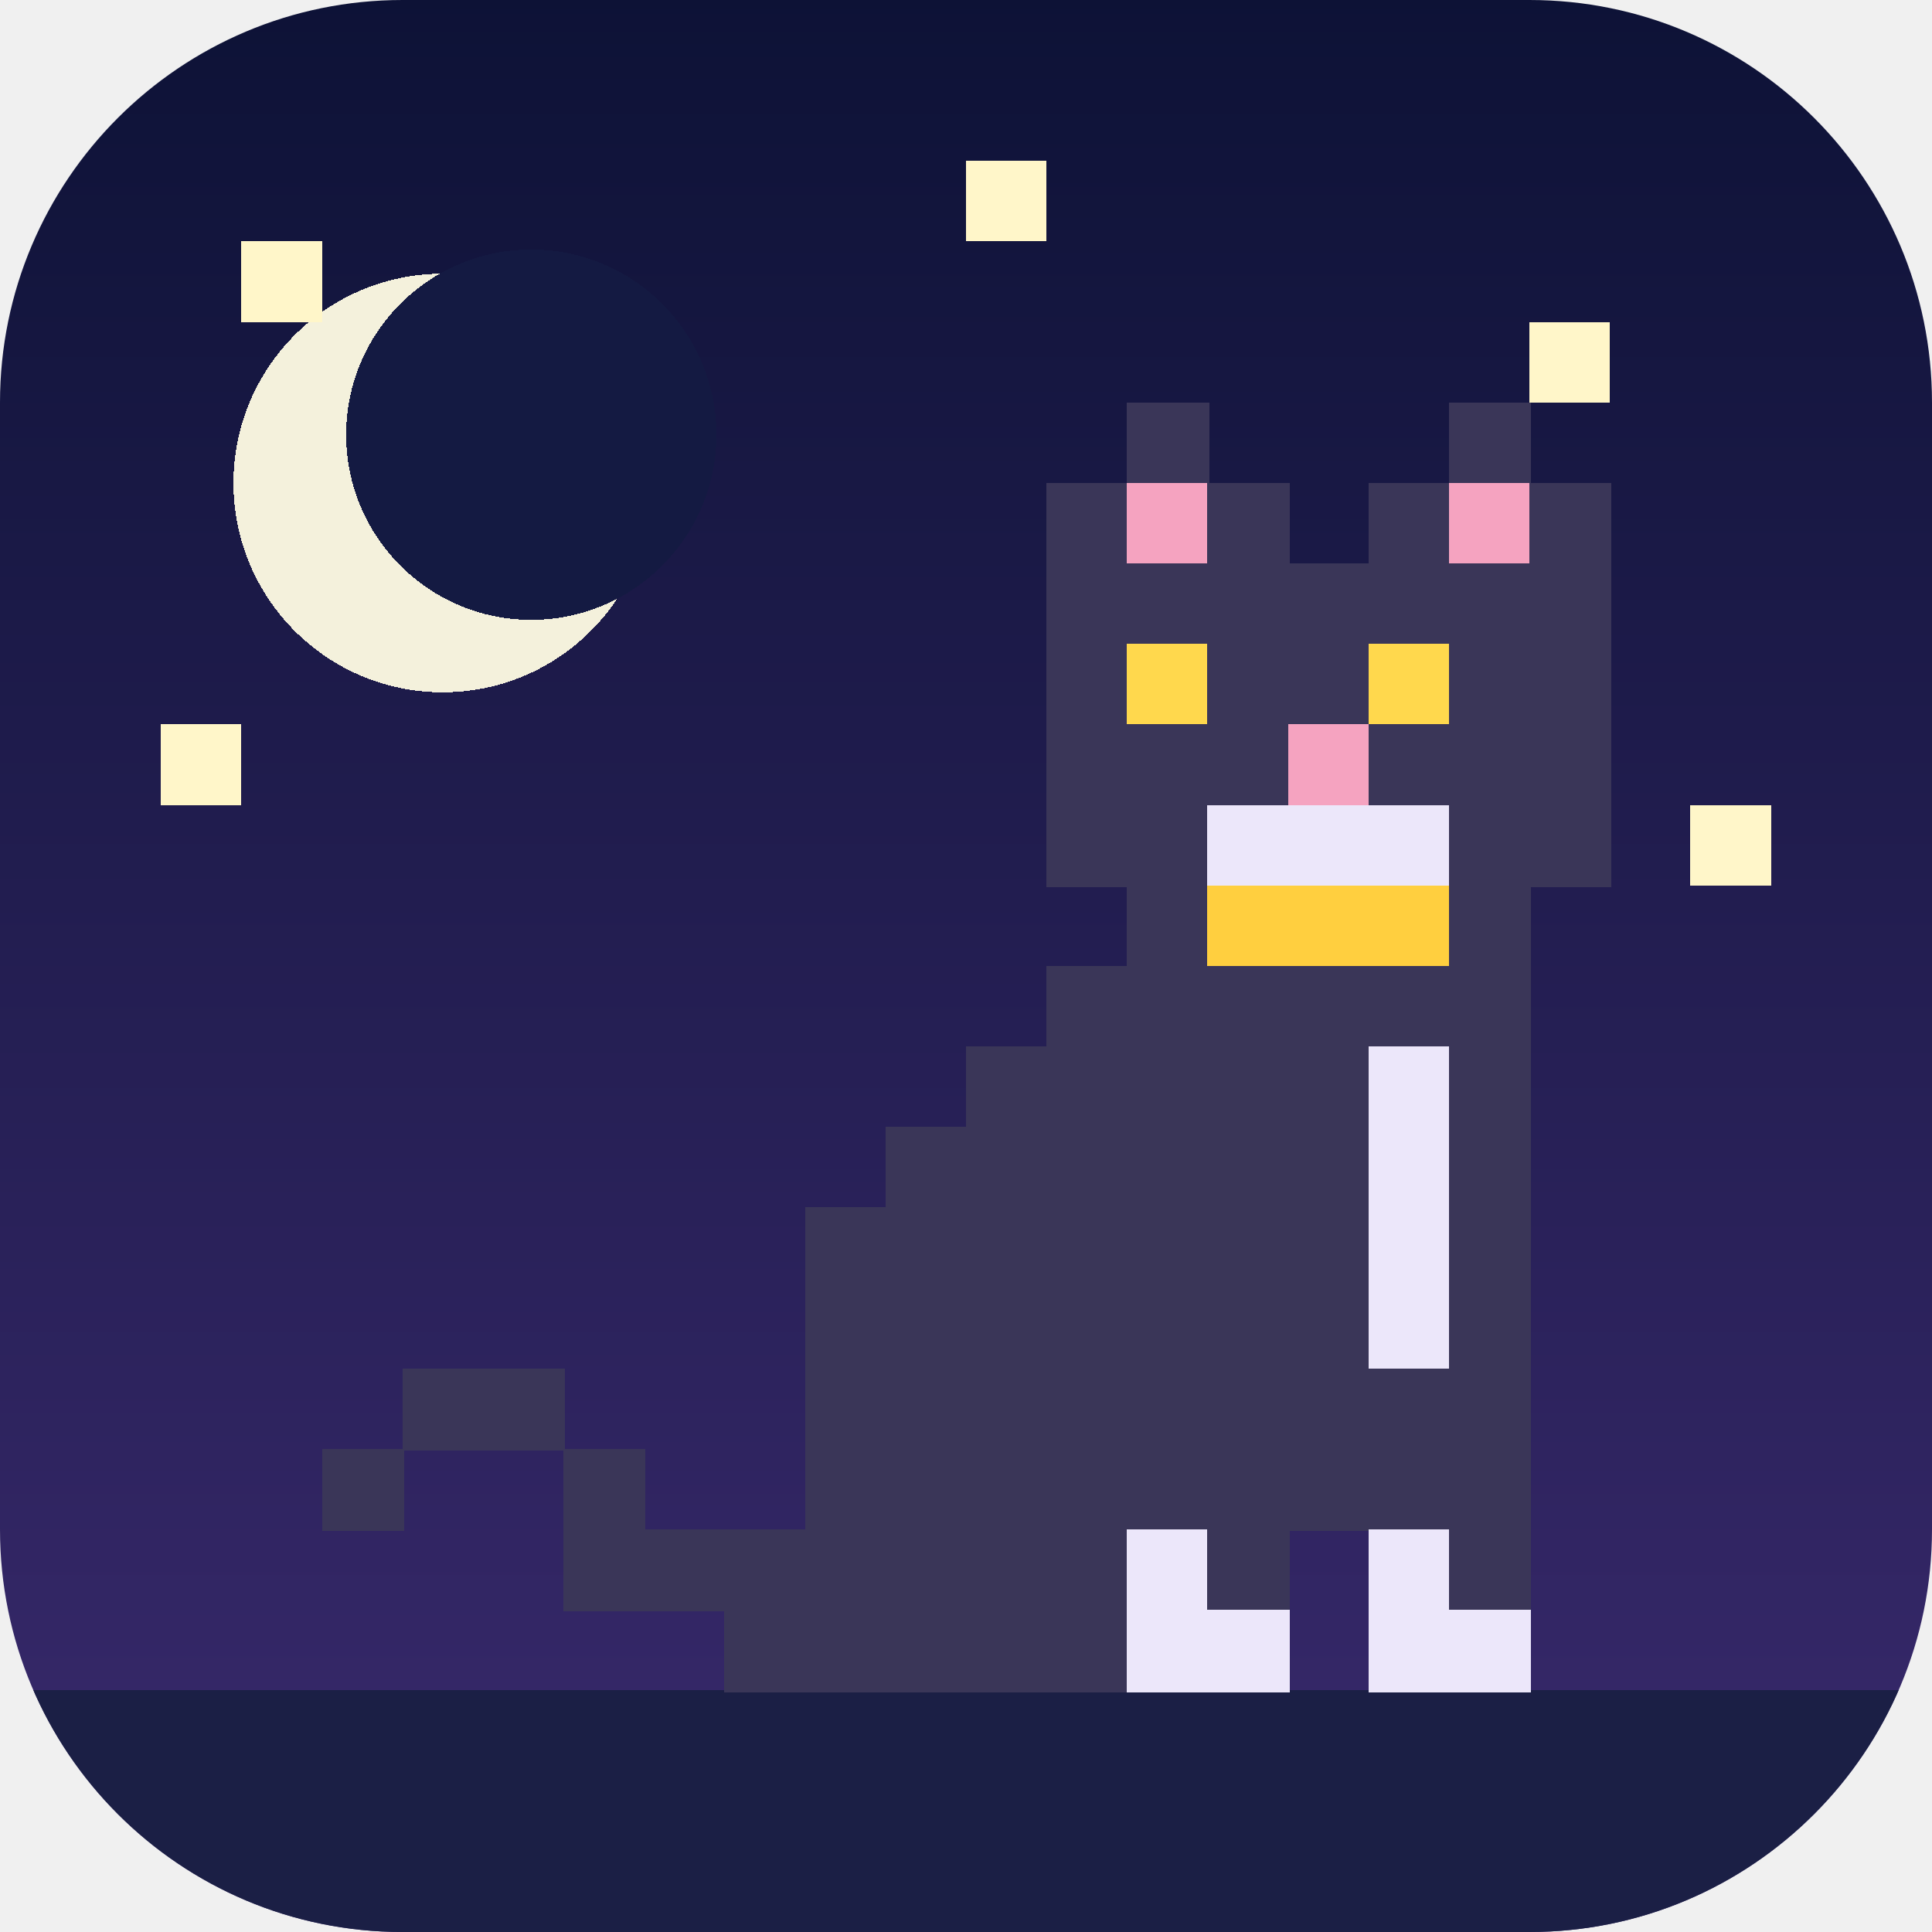
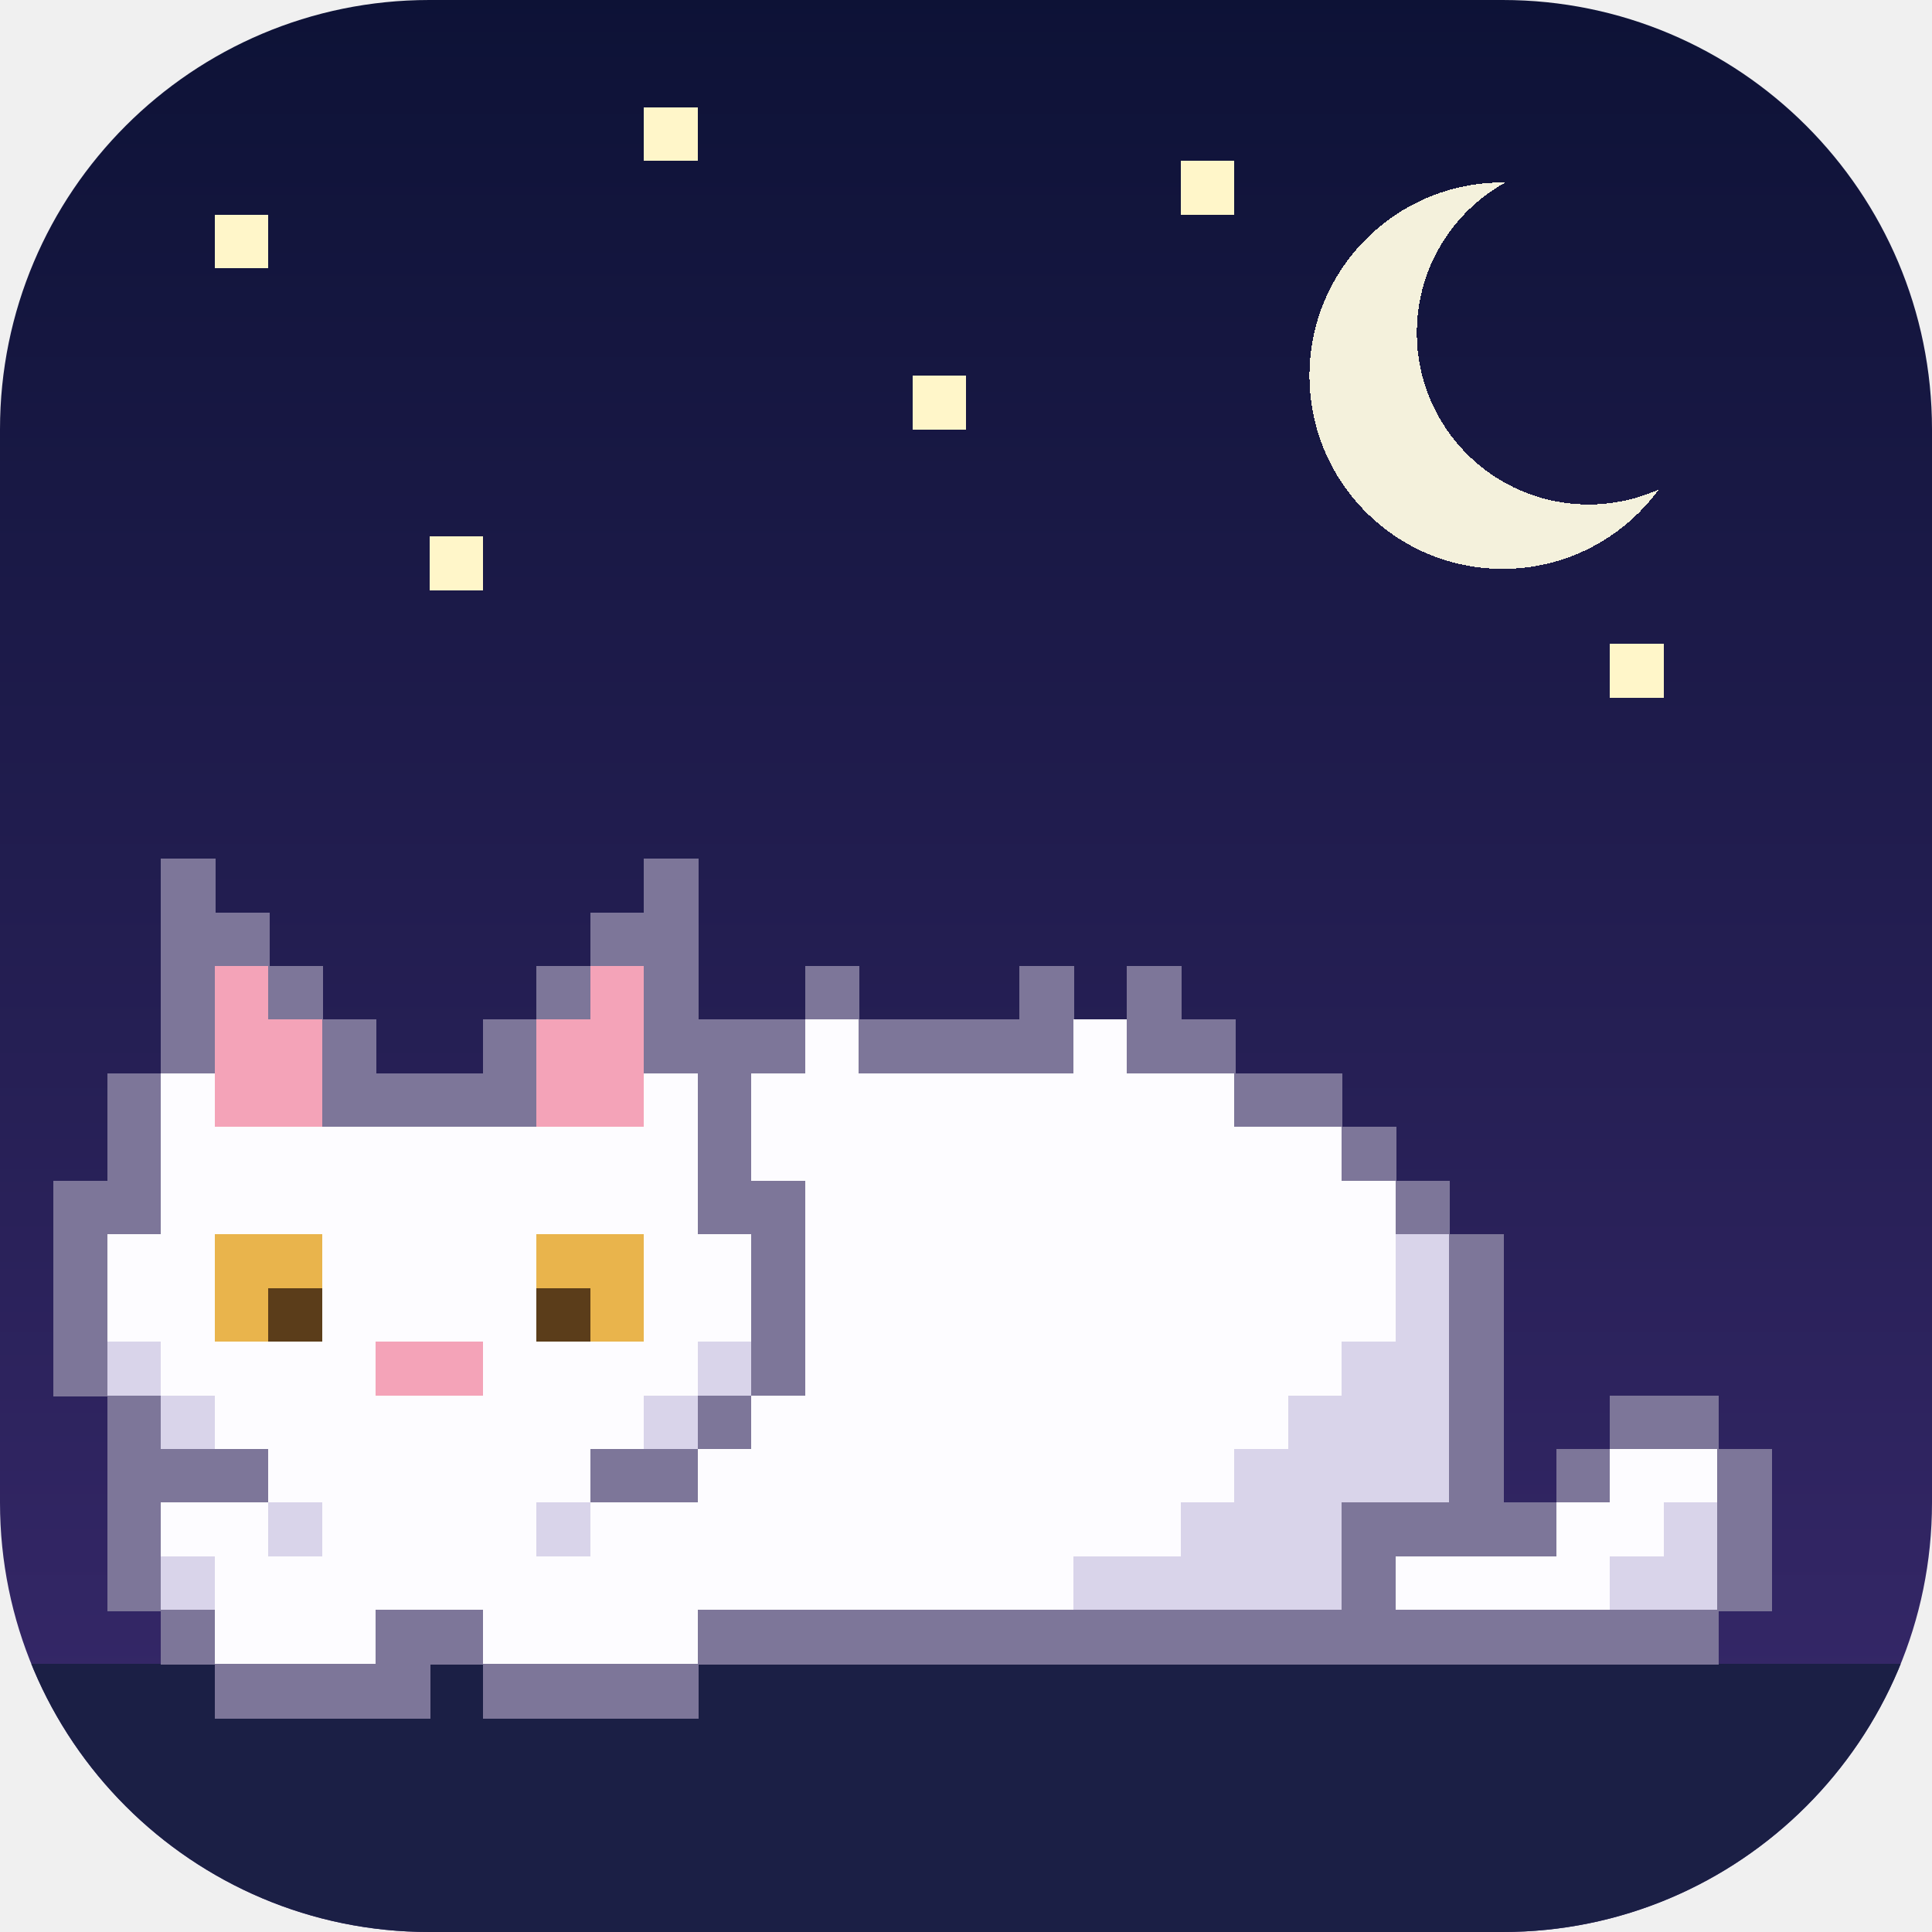
- <svg xmlns="http://www.w3.org/2000/svg" viewBox="0 0 24 24" shape-rendering="crispEdges">
+ <svg xmlns="http://www.w3.org/2000/svg" viewBox="0 0 36 36" shape-rendering="crispEdges">
  <defs>
    <clipPath id="r">
-       <rect width="24" height="24" rx="5" />
+       <rect width="36" height="36" rx="8" />
    </clipPath>
    <linearGradient id="bg" x1="0" y1="0" x2="0" y2="1">
      <stop offset="0" stop-color="#0d1236" />
      <stop offset="1" stop-color="#3a2a6e" />
    </linearGradient>
  </defs>
  <g clip-path="url(#r)">
-     <rect width="24" height="24" fill="url(#bg)" />
-     <circle cx="5.5" cy="6" r="2.6" fill="#f4f1dc" />
-     <circle cx="6.6" cy="5.4" r="2.3" fill="#141a42" />
-     <rect x="3" y="3" width="1" height="1" fill="#fff6c9" />
-     <rect x="19" y="4" width="1" height="1" fill="#fff6c9" />
-     <rect x="21" y="10" width="1" height="1" fill="#fff6c9" />
-     <rect x="2" y="9" width="1" height="1" fill="#fff6c9" />
+     <rect width="36" height="36" fill="url(#bg)" />
+     <mask id="m">
+       <rect width="36" height="36" fill="#fff" />
+       <circle cx="29.6" cy="6.2" r="3.2" fill="#000" />
+     </mask>
+     <circle cx="28" cy="7" r="3.6" fill="#f4f1dc" mask="url(#m)" />
+     <rect x="4" y="4" width="1" height="1" fill="#fff6c9" />
    <rect x="12" y="2" width="1" height="1" fill="#fff6c9" />
-     <rect x="0" y="21" width="24" height="3" fill="#1b1f45" />
-     <rect x="14" y="5" width="1.02" height="1.02" fill="#3a3658" />
-     <rect x="18" y="5" width="1.02" height="1.02" fill="#3a3658" />
-     <rect x="13" y="6" width="1.02" height="1.02" fill="#3a3658" />
-     <rect x="14" y="6" width="1.02" height="1.02" fill="#f5a3c0" />
-     <rect x="15" y="6" width="1.02" height="1.02" fill="#3a3658" />
-     <rect x="17" y="6" width="1.02" height="1.02" fill="#3a3658" />
-     <rect x="18" y="6" width="1.02" height="1.02" fill="#f5a3c0" />
-     <rect x="19" y="6" width="1.02" height="1.02" fill="#3a3658" />
-     <rect x="13" y="7" width="1.02" height="1.02" fill="#3a3658" />
-     <rect x="14" y="7" width="1.02" height="1.02" fill="#3a3658" />
-     <rect x="15" y="7" width="1.02" height="1.02" fill="#3a3658" />
-     <rect x="16" y="7" width="1.02" height="1.02" fill="#3a3658" />
-     <rect x="17" y="7" width="1.02" height="1.02" fill="#3a3658" />
-     <rect x="18" y="7" width="1.02" height="1.02" fill="#3a3658" />
-     <rect x="19" y="7" width="1.02" height="1.02" fill="#3a3658" />
-     <rect x="13" y="8" width="1.02" height="1.02" fill="#3a3658" />
-     <rect x="14" y="8" width="1.02" height="1.02" fill="#ffd84d" />
-     <rect x="15" y="8" width="1.02" height="1.02" fill="#3a3658" />
-     <rect x="16" y="8" width="1.02" height="1.02" fill="#3a3658" />
-     <rect x="17" y="8" width="1.02" height="1.02" fill="#ffd84d" />
-     <rect x="18" y="8" width="1.02" height="1.02" fill="#3a3658" />
-     <rect x="19" y="8" width="1.02" height="1.02" fill="#3a3658" />
-     <rect x="13" y="9" width="1.02" height="1.02" fill="#3a3658" />
-     <rect x="14" y="9" width="1.02" height="1.02" fill="#3a3658" />
-     <rect x="15" y="9" width="1.02" height="1.02" fill="#3a3658" />
-     <rect x="16" y="9" width="1.02" height="1.02" fill="#f5a3c0" />
-     <rect x="17" y="9" width="1.02" height="1.02" fill="#3a3658" />
-     <rect x="18" y="9" width="1.02" height="1.02" fill="#3a3658" />
-     <rect x="19" y="9" width="1.02" height="1.02" fill="#3a3658" />
-     <rect x="13" y="10" width="1.02" height="1.02" fill="#3a3658" />
-     <rect x="14" y="10" width="1.02" height="1.02" fill="#3a3658" />
-     <rect x="15" y="10" width="1.02" height="1.02" fill="#ece7fa" />
-     <rect x="16" y="10" width="1.02" height="1.02" fill="#ece7fa" />
-     <rect x="17" y="10" width="1.02" height="1.02" fill="#ece7fa" />
-     <rect x="18" y="10" width="1.02" height="1.02" fill="#3a3658" />
-     <rect x="19" y="10" width="1.02" height="1.02" fill="#3a3658" />
-     <rect x="14" y="11" width="1.02" height="1.02" fill="#3a3658" />
-     <rect x="15" y="11" width="1.02" height="1.02" fill="#ffcf3f" />
-     <rect x="16" y="11" width="1.02" height="1.02" fill="#ffcf3f" />
-     <rect x="17" y="11" width="1.02" height="1.02" fill="#ffcf3f" />
-     <rect x="18" y="11" width="1.02" height="1.02" fill="#3a3658" />
-     <rect x="13" y="12" width="1.02" height="1.02" fill="#3a3658" />
-     <rect x="14" y="12" width="1.02" height="1.02" fill="#3a3658" />
-     <rect x="15" y="12" width="1.02" height="1.02" fill="#3a3658" />
-     <rect x="16" y="12" width="1.02" height="1.02" fill="#3a3658" />
-     <rect x="17" y="12" width="1.02" height="1.02" fill="#3a3658" />
-     <rect x="18" y="12" width="1.02" height="1.02" fill="#3a3658" />
-     <rect x="12" y="13" width="1.02" height="1.02" fill="#3a3658" />
-     <rect x="13" y="13" width="1.02" height="1.02" fill="#3a3658" />
-     <rect x="14" y="13" width="1.02" height="1.02" fill="#3a3658" />
-     <rect x="15" y="13" width="1.02" height="1.02" fill="#3a3658" />
-     <rect x="16" y="13" width="1.02" height="1.02" fill="#3a3658" />
-     <rect x="17" y="13" width="1.02" height="1.02" fill="#ece7fa" />
-     <rect x="18" y="13" width="1.02" height="1.02" fill="#3a3658" />
-     <rect x="11" y="14" width="1.02" height="1.02" fill="#3a3658" />
-     <rect x="12" y="14" width="1.02" height="1.02" fill="#3a3658" />
-     <rect x="13" y="14" width="1.02" height="1.02" fill="#3a3658" />
-     <rect x="14" y="14" width="1.02" height="1.02" fill="#3a3658" />
-     <rect x="15" y="14" width="1.02" height="1.02" fill="#3a3658" />
-     <rect x="16" y="14" width="1.02" height="1.02" fill="#3a3658" />
-     <rect x="17" y="14" width="1.02" height="1.02" fill="#ece7fa" />
-     <rect x="18" y="14" width="1.02" height="1.02" fill="#3a3658" />
-     <rect x="10" y="15" width="1.02" height="1.02" fill="#3a3658" />
-     <rect x="11" y="15" width="1.02" height="1.02" fill="#3a3658" />
-     <rect x="12" y="15" width="1.02" height="1.02" fill="#3a3658" />
-     <rect x="13" y="15" width="1.02" height="1.02" fill="#3a3658" />
-     <rect x="14" y="15" width="1.02" height="1.02" fill="#3a3658" />
-     <rect x="15" y="15" width="1.02" height="1.02" fill="#3a3658" />
-     <rect x="16" y="15" width="1.02" height="1.02" fill="#3a3658" />
-     <rect x="17" y="15" width="1.02" height="1.02" fill="#ece7fa" />
-     <rect x="18" y="15" width="1.02" height="1.02" fill="#3a3658" />
-     <rect x="10" y="16" width="1.02" height="1.02" fill="#3a3658" />
-     <rect x="11" y="16" width="1.02" height="1.02" fill="#3a3658" />
-     <rect x="12" y="16" width="1.02" height="1.02" fill="#3a3658" />
-     <rect x="13" y="16" width="1.02" height="1.02" fill="#3a3658" />
-     <rect x="14" y="16" width="1.02" height="1.02" fill="#3a3658" />
-     <rect x="15" y="16" width="1.02" height="1.02" fill="#3a3658" />
-     <rect x="16" y="16" width="1.02" height="1.02" fill="#3a3658" />
-     <rect x="17" y="16" width="1.02" height="1.02" fill="#ece7fa" />
-     <rect x="18" y="16" width="1.02" height="1.02" fill="#3a3658" />
-     <rect x="5" y="17" width="1.02" height="1.02" fill="#3a3658" />
-     <rect x="6" y="17" width="1.02" height="1.02" fill="#3a3658" />
-     <rect x="10" y="17" width="1.02" height="1.02" fill="#3a3658" />
-     <rect x="11" y="17" width="1.02" height="1.02" fill="#3a3658" />
-     <rect x="12" y="17" width="1.02" height="1.02" fill="#3a3658" />
-     <rect x="13" y="17" width="1.02" height="1.02" fill="#3a3658" />
-     <rect x="14" y="17" width="1.02" height="1.02" fill="#3a3658" />
-     <rect x="15" y="17" width="1.02" height="1.02" fill="#3a3658" />
-     <rect x="16" y="17" width="1.02" height="1.02" fill="#3a3658" />
-     <rect x="17" y="17" width="1.02" height="1.02" fill="#3a3658" />
-     <rect x="18" y="17" width="1.02" height="1.02" fill="#3a3658" />
-     <rect x="4" y="18" width="1.02" height="1.02" fill="#3a3658" />
-     <rect x="7" y="18" width="1.02" height="1.02" fill="#3a3658" />
-     <rect x="10" y="18" width="1.02" height="1.02" fill="#3a3658" />
-     <rect x="11" y="18" width="1.02" height="1.02" fill="#3a3658" />
-     <rect x="12" y="18" width="1.02" height="1.02" fill="#3a3658" />
-     <rect x="13" y="18" width="1.02" height="1.02" fill="#3a3658" />
-     <rect x="14" y="18" width="1.02" height="1.02" fill="#3a3658" />
-     <rect x="15" y="18" width="1.02" height="1.02" fill="#3a3658" />
-     <rect x="16" y="18" width="1.02" height="1.02" fill="#3a3658" />
-     <rect x="17" y="18" width="1.02" height="1.02" fill="#3a3658" />
-     <rect x="18" y="18" width="1.02" height="1.02" fill="#3a3658" />
-     <rect x="7" y="19" width="1.02" height="1.02" fill="#3a3658" />
-     <rect x="8" y="19" width="1.02" height="1.02" fill="#3a3658" />
-     <rect x="9" y="19" width="1.02" height="1.02" fill="#3a3658" />
-     <rect x="10" y="19" width="1.02" height="1.02" fill="#3a3658" />
-     <rect x="11" y="19" width="1.02" height="1.02" fill="#3a3658" />
-     <rect x="12" y="19" width="1.02" height="1.02" fill="#3a3658" />
-     <rect x="13" y="19" width="1.02" height="1.02" fill="#3a3658" />
-     <rect x="14" y="19" width="1.02" height="1.02" fill="#ece7fa" />
-     <rect x="15" y="19" width="1.02" height="1.02" fill="#3a3658" />
-     <rect x="17" y="19" width="1.02" height="1.02" fill="#ece7fa" />
-     <rect x="18" y="19" width="1.02" height="1.02" fill="#3a3658" />
-     <rect x="9" y="20" width="1.02" height="1.02" fill="#3a3658" />
-     <rect x="10" y="20" width="1.02" height="1.02" fill="#3a3658" />
-     <rect x="11" y="20" width="1.02" height="1.02" fill="#3a3658" />
-     <rect x="12" y="20" width="1.02" height="1.02" fill="#3a3658" />
-     <rect x="13" y="20" width="1.02" height="1.02" fill="#3a3658" />
-     <rect x="14" y="20" width="1.02" height="1.02" fill="#ece7fa" />
-     <rect x="15" y="20" width="1.02" height="1.02" fill="#ece7fa" />
-     <rect x="17" y="20" width="1.02" height="1.02" fill="#ece7fa" />
-     <rect x="18" y="20" width="1.02" height="1.02" fill="#ece7fa" />
+     <rect x="17" y="7" width="1" height="1" fill="#fff6c9" />
+     <rect x="30" y="12" width="1" height="1" fill="#fff6c9" />
+     <rect x="8" y="10" width="1" height="1" fill="#fff6c9" />
+     <rect x="22" y="3" width="1" height="1" fill="#fff6c9" />
+     <rect x="0" y="31" width="36" height="5" fill="#1b1f45" />
+     <rect x="3" y="16" width="1.02" height="1.02" fill="#7d7699" />
+     <rect x="12" y="16" width="1.02" height="1.02" fill="#7d7699" />
+     <rect x="3" y="17" width="1.02" height="1.02" fill="#7d7699" />
+     <rect x="4" y="17" width="1.02" height="1.02" fill="#7d7699" />
+     <rect x="11" y="17" width="1.02" height="1.02" fill="#7d7699" />
+     <rect x="12" y="17" width="1.02" height="1.02" fill="#7d7699" />
+     <rect x="3" y="18" width="1.02" height="1.02" fill="#7d7699" />
+     <rect x="4" y="18" width="1.02" height="1.02" fill="#f4a3b8" />
+     <rect x="5" y="18" width="1.02" height="1.02" fill="#7d7699" />
+     <rect x="10" y="18" width="1.02" height="1.02" fill="#7d7699" />
+     <rect x="11" y="18" width="1.02" height="1.02" fill="#f4a3b8" />
+     <rect x="12" y="18" width="1.02" height="1.02" fill="#7d7699" />
+     <rect x="15" y="18" width="1.02" height="1.02" fill="#7d7699" />
+     <rect x="19" y="18" width="1.02" height="1.02" fill="#7d7699" />
+     <rect x="21" y="18" width="1.02" height="1.02" fill="#7d7699" />
+     <rect x="3" y="19" width="1.02" height="1.02" fill="#7d7699" />
+     <rect x="4" y="19" width="1.02" height="1.02" fill="#f4a3b8" />
+     <rect x="5" y="19" width="1.02" height="1.02" fill="#f4a3b8" />
+     <rect x="6" y="19" width="1.02" height="1.02" fill="#7d7699" />
+     <rect x="9" y="19" width="1.02" height="1.02" fill="#7d7699" />
+     <rect x="10" y="19" width="1.02" height="1.02" fill="#f4a3b8" />
+     <rect x="11" y="19" width="1.02" height="1.02" fill="#f4a3b8" />
+     <rect x="12" y="19" width="1.02" height="1.02" fill="#7d7699" />
+     <rect x="13" y="19" width="1.02" height="1.02" fill="#7d7699" />
+     <rect x="14" y="19" width="1.02" height="1.02" fill="#7d7699" />
+     <rect x="15" y="19" width="1.02" height="1.02" fill="#fdfcff" />
+     <rect x="16" y="19" width="1.02" height="1.02" fill="#7d7699" />
+     <rect x="17" y="19" width="1.02" height="1.02" fill="#7d7699" />
+     <rect x="18" y="19" width="1.02" height="1.02" fill="#7d7699" />
+     <rect x="19" y="19" width="1.02" height="1.02" fill="#7d7699" />
+     <rect x="20" y="19" width="1.02" height="1.02" fill="#fdfcff" />
+     <rect x="21" y="19" width="1.02" height="1.02" fill="#7d7699" />
+     <rect x="22" y="19" width="1.02" height="1.02" fill="#7d7699" />
+     <rect x="2" y="20" width="1.02" height="1.02" fill="#7d7699" />
+     <rect x="3" y="20" width="1.02" height="1.02" fill="#fdfcff" />
+     <rect x="4" y="20" width="1.02" height="1.02" fill="#f4a3b8" />
+     <rect x="5" y="20" width="1.02" height="1.02" fill="#f4a3b8" />
+     <rect x="6" y="20" width="1.02" height="1.02" fill="#7d7699" />
+     <rect x="7" y="20" width="1.02" height="1.02" fill="#7d7699" />
+     <rect x="8" y="20" width="1.02" height="1.02" fill="#7d7699" />
+     <rect x="9" y="20" width="1.02" height="1.02" fill="#7d7699" />
+     <rect x="10" y="20" width="1.02" height="1.02" fill="#f4a3b8" />
+     <rect x="11" y="20" width="1.02" height="1.02" fill="#f4a3b8" />
+     <rect x="12" y="20" width="1.02" height="1.02" fill="#fdfcff" />
+     <rect x="13" y="20" width="1.02" height="1.02" fill="#7d7699" />
+     <rect x="14" y="20" width="1.02" height="1.02" fill="#fdfcff" />
+     <rect x="15" y="20" width="1.02" height="1.02" fill="#fdfcff" />
+     <rect x="16" y="20" width="1.02" height="1.02" fill="#fdfcff" />
+     <rect x="17" y="20" width="1.02" height="1.02" fill="#fdfcff" />
+     <rect x="18" y="20" width="1.02" height="1.02" fill="#fdfcff" />
+     <rect x="19" y="20" width="1.02" height="1.02" fill="#fdfcff" />
+     <rect x="20" y="20" width="1.02" height="1.02" fill="#fdfcff" />
+     <rect x="21" y="20" width="1.02" height="1.02" fill="#fdfcff" />
+     <rect x="22" y="20" width="1.02" height="1.02" fill="#fdfcff" />
+     <rect x="23" y="20" width="1.02" height="1.02" fill="#7d7699" />
+     <rect x="24" y="20" width="1.02" height="1.02" fill="#7d7699" />
+     <rect x="2" y="21" width="1.02" height="1.02" fill="#7d7699" />
+     <rect x="3" y="21" width="1.02" height="1.02" fill="#fdfcff" />
+     <rect x="4" y="21" width="1.02" height="1.02" fill="#fdfcff" />
+     <rect x="5" y="21" width="1.02" height="1.02" fill="#fdfcff" />
+     <rect x="6" y="21" width="1.02" height="1.02" fill="#fdfcff" />
+     <rect x="7" y="21" width="1.02" height="1.02" fill="#fdfcff" />
+     <rect x="8" y="21" width="1.02" height="1.02" fill="#fdfcff" />
+     <rect x="9" y="21" width="1.02" height="1.02" fill="#fdfcff" />
+     <rect x="10" y="21" width="1.02" height="1.02" fill="#fdfcff" />
+     <rect x="11" y="21" width="1.02" height="1.02" fill="#fdfcff" />
+     <rect x="12" y="21" width="1.02" height="1.02" fill="#fdfcff" />
+     <rect x="13" y="21" width="1.02" height="1.02" fill="#7d7699" />
+     <rect x="14" y="21" width="1.02" height="1.02" fill="#fdfcff" />
+     <rect x="15" y="21" width="1.02" height="1.02" fill="#fdfcff" />
+     <rect x="16" y="21" width="1.02" height="1.02" fill="#fdfcff" />
+     <rect x="17" y="21" width="1.02" height="1.02" fill="#fdfcff" />
+     <rect x="18" y="21" width="1.02" height="1.02" fill="#fdfcff" />
+     <rect x="19" y="21" width="1.02" height="1.02" fill="#fdfcff" />
+     <rect x="20" y="21" width="1.02" height="1.02" fill="#fdfcff" />
+     <rect x="21" y="21" width="1.02" height="1.02" fill="#fdfcff" />
+     <rect x="22" y="21" width="1.02" height="1.02" fill="#fdfcff" />
+     <rect x="23" y="21" width="1.02" height="1.02" fill="#fdfcff" />
+     <rect x="24" y="21" width="1.02" height="1.02" fill="#fdfcff" />
+     <rect x="25" y="21" width="1.02" height="1.02" fill="#7d7699" />
+     <rect x="1" y="22" width="1.02" height="1.02" fill="#7d7699" />
+     <rect x="2" y="22" width="1.02" height="1.02" fill="#7d7699" />
+     <rect x="3" y="22" width="1.02" height="1.02" fill="#fdfcff" />
+     <rect x="4" y="22" width="1.02" height="1.02" fill="#fdfcff" />
+     <rect x="5" y="22" width="1.02" height="1.02" fill="#fdfcff" />
+     <rect x="6" y="22" width="1.02" height="1.02" fill="#fdfcff" />
+     <rect x="7" y="22" width="1.02" height="1.02" fill="#fdfcff" />
+     <rect x="8" y="22" width="1.02" height="1.02" fill="#fdfcff" />
+     <rect x="9" y="22" width="1.02" height="1.02" fill="#fdfcff" />
+     <rect x="10" y="22" width="1.02" height="1.02" fill="#fdfcff" />
+     <rect x="11" y="22" width="1.02" height="1.02" fill="#fdfcff" />
+     <rect x="12" y="22" width="1.02" height="1.02" fill="#fdfcff" />
+     <rect x="13" y="22" width="1.02" height="1.02" fill="#7d7699" />
+     <rect x="14" y="22" width="1.02" height="1.02" fill="#7d7699" />
+     <rect x="15" y="22" width="1.02" height="1.02" fill="#fdfcff" />
+     <rect x="16" y="22" width="1.02" height="1.02" fill="#fdfcff" />
+     <rect x="17" y="22" width="1.02" height="1.02" fill="#fdfcff" />
+     <rect x="18" y="22" width="1.02" height="1.02" fill="#fdfcff" />
+     <rect x="19" y="22" width="1.02" height="1.02" fill="#fdfcff" />
+     <rect x="20" y="22" width="1.02" height="1.02" fill="#fdfcff" />
+     <rect x="21" y="22" width="1.02" height="1.02" fill="#fdfcff" />
+     <rect x="22" y="22" width="1.02" height="1.02" fill="#fdfcff" />
+     <rect x="23" y="22" width="1.02" height="1.02" fill="#fdfcff" />
+     <rect x="24" y="22" width="1.02" height="1.02" fill="#fdfcff" />
+     <rect x="25" y="22" width="1.02" height="1.02" fill="#fdfcff" />
+     <rect x="26" y="22" width="1.02" height="1.02" fill="#7d7699" />
+     <rect x="1" y="23" width="1.02" height="1.02" fill="#7d7699" />
+     <rect x="2" y="23" width="1.02" height="1.02" fill="#fdfcff" />
+     <rect x="3" y="23" width="1.02" height="1.02" fill="#fdfcff" />
+     <rect x="4" y="23" width="1.02" height="1.02" fill="#e9b44c" />
+     <rect x="5" y="23" width="1.02" height="1.02" fill="#e9b44c" />
+     <rect x="6" y="23" width="1.02" height="1.02" fill="#fdfcff" />
+     <rect x="7" y="23" width="1.02" height="1.02" fill="#fdfcff" />
+     <rect x="8" y="23" width="1.02" height="1.02" fill="#fdfcff" />
+     <rect x="9" y="23" width="1.02" height="1.02" fill="#fdfcff" />
+     <rect x="10" y="23" width="1.02" height="1.02" fill="#e9b44c" />
+     <rect x="11" y="23" width="1.02" height="1.02" fill="#e9b44c" />
+     <rect x="12" y="23" width="1.02" height="1.02" fill="#fdfcff" />
+     <rect x="13" y="23" width="1.02" height="1.02" fill="#fdfcff" />
+     <rect x="14" y="23" width="1.02" height="1.02" fill="#7d7699" />
+     <rect x="15" y="23" width="1.02" height="1.02" fill="#fdfcff" />
+     <rect x="16" y="23" width="1.02" height="1.02" fill="#fdfcff" />
+     <rect x="17" y="23" width="1.02" height="1.02" fill="#fdfcff" />
+     <rect x="18" y="23" width="1.02" height="1.02" fill="#fdfcff" />
+     <rect x="19" y="23" width="1.02" height="1.02" fill="#fdfcff" />
+     <rect x="20" y="23" width="1.02" height="1.02" fill="#fdfcff" />
+     <rect x="21" y="23" width="1.02" height="1.02" fill="#fdfcff" />
+     <rect x="22" y="23" width="1.02" height="1.02" fill="#fdfcff" />
+     <rect x="23" y="23" width="1.02" height="1.02" fill="#fdfcff" />
+     <rect x="24" y="23" width="1.02" height="1.02" fill="#fdfcff" />
+     <rect x="25" y="23" width="1.02" height="1.02" fill="#fdfcff" />
+     <rect x="26" y="23" width="1.02" height="1.02" fill="#d9d4ea" />
+     <rect x="27" y="23" width="1.02" height="1.02" fill="#7d7699" />
+     <rect x="1" y="24" width="1.02" height="1.02" fill="#7d7699" />
+     <rect x="2" y="24" width="1.02" height="1.02" fill="#fdfcff" />
+     <rect x="3" y="24" width="1.02" height="1.02" fill="#fdfcff" />
+     <rect x="4" y="24" width="1.02" height="1.02" fill="#e9b44c" />
+     <rect x="5" y="24" width="1.02" height="1.02" fill="#5b3d1a" />
+     <rect x="6" y="24" width="1.02" height="1.02" fill="#fdfcff" />
+     <rect x="7" y="24" width="1.02" height="1.02" fill="#fdfcff" />
+     <rect x="8" y="24" width="1.02" height="1.02" fill="#fdfcff" />
+     <rect x="9" y="24" width="1.02" height="1.02" fill="#fdfcff" />
+     <rect x="10" y="24" width="1.02" height="1.02" fill="#5b3d1a" />
+     <rect x="11" y="24" width="1.02" height="1.02" fill="#e9b44c" />
+     <rect x="12" y="24" width="1.02" height="1.02" fill="#fdfcff" />
+     <rect x="13" y="24" width="1.02" height="1.02" fill="#fdfcff" />
+     <rect x="14" y="24" width="1.02" height="1.02" fill="#7d7699" />
+     <rect x="15" y="24" width="1.02" height="1.02" fill="#fdfcff" />
+     <rect x="16" y="24" width="1.02" height="1.02" fill="#fdfcff" />
+     <rect x="17" y="24" width="1.02" height="1.02" fill="#fdfcff" />
+     <rect x="18" y="24" width="1.02" height="1.02" fill="#fdfcff" />
+     <rect x="19" y="24" width="1.02" height="1.02" fill="#fdfcff" />
+     <rect x="20" y="24" width="1.02" height="1.02" fill="#fdfcff" />
+     <rect x="21" y="24" width="1.02" height="1.02" fill="#fdfcff" />
+     <rect x="22" y="24" width="1.02" height="1.02" fill="#fdfcff" />
+     <rect x="23" y="24" width="1.02" height="1.02" fill="#fdfcff" />
+     <rect x="24" y="24" width="1.02" height="1.02" fill="#fdfcff" />
+     <rect x="25" y="24" width="1.02" height="1.02" fill="#fdfcff" />
+     <rect x="26" y="24" width="1.02" height="1.02" fill="#d9d4ea" />
+     <rect x="27" y="24" width="1.02" height="1.02" fill="#7d7699" />
+     <rect x="1" y="25" width="1.02" height="1.02" fill="#7d7699" />
+     <rect x="2" y="25" width="1.02" height="1.02" fill="#d9d4ea" />
+     <rect x="3" y="25" width="1.02" height="1.02" fill="#fdfcff" />
+     <rect x="4" y="25" width="1.02" height="1.02" fill="#fdfcff" />
+     <rect x="5" y="25" width="1.02" height="1.02" fill="#fdfcff" />
+     <rect x="6" y="25" width="1.02" height="1.02" fill="#fdfcff" />
+     <rect x="7" y="25" width="1.02" height="1.02" fill="#f4a3b8" />
+     <rect x="8" y="25" width="1.02" height="1.02" fill="#f4a3b8" />
+     <rect x="9" y="25" width="1.02" height="1.02" fill="#fdfcff" />
+     <rect x="10" y="25" width="1.02" height="1.02" fill="#fdfcff" />
+     <rect x="11" y="25" width="1.02" height="1.02" fill="#fdfcff" />
+     <rect x="12" y="25" width="1.02" height="1.02" fill="#fdfcff" />
+     <rect x="13" y="25" width="1.02" height="1.02" fill="#d9d4ea" />
+     <rect x="14" y="25" width="1.02" height="1.02" fill="#7d7699" />
+     <rect x="15" y="25" width="1.02" height="1.02" fill="#fdfcff" />
+     <rect x="16" y="25" width="1.02" height="1.02" fill="#fdfcff" />
+     <rect x="17" y="25" width="1.02" height="1.02" fill="#fdfcff" />
+     <rect x="18" y="25" width="1.02" height="1.02" fill="#fdfcff" />
+     <rect x="19" y="25" width="1.02" height="1.02" fill="#fdfcff" />
+     <rect x="20" y="25" width="1.02" height="1.02" fill="#fdfcff" />
+     <rect x="21" y="25" width="1.02" height="1.02" fill="#fdfcff" />
+     <rect x="22" y="25" width="1.02" height="1.02" fill="#fdfcff" />
+     <rect x="23" y="25" width="1.02" height="1.02" fill="#fdfcff" />
+     <rect x="24" y="25" width="1.02" height="1.02" fill="#fdfcff" />
+     <rect x="25" y="25" width="1.02" height="1.02" fill="#d9d4ea" />
+     <rect x="26" y="25" width="1.02" height="1.02" fill="#d9d4ea" />
+     <rect x="27" y="25" width="1.02" height="1.02" fill="#7d7699" />
+     <rect x="2" y="26" width="1.02" height="1.02" fill="#7d7699" />
+     <rect x="3" y="26" width="1.02" height="1.02" fill="#d9d4ea" />
+     <rect x="4" y="26" width="1.02" height="1.02" fill="#fdfcff" />
+     <rect x="5" y="26" width="1.02" height="1.02" fill="#fdfcff" />
+     <rect x="6" y="26" width="1.02" height="1.02" fill="#fdfcff" />
+     <rect x="7" y="26" width="1.02" height="1.02" fill="#fdfcff" />
+     <rect x="8" y="26" width="1.02" height="1.02" fill="#fdfcff" />
+     <rect x="9" y="26" width="1.02" height="1.02" fill="#fdfcff" />
+     <rect x="10" y="26" width="1.02" height="1.02" fill="#fdfcff" />
+     <rect x="11" y="26" width="1.02" height="1.02" fill="#fdfcff" />
+     <rect x="12" y="26" width="1.02" height="1.02" fill="#d9d4ea" />
+     <rect x="13" y="26" width="1.02" height="1.02" fill="#7d7699" />
+     <rect x="14" y="26" width="1.02" height="1.02" fill="#fdfcff" />
+     <rect x="15" y="26" width="1.02" height="1.02" fill="#fdfcff" />
+     <rect x="16" y="26" width="1.02" height="1.02" fill="#fdfcff" />
+     <rect x="17" y="26" width="1.02" height="1.02" fill="#fdfcff" />
+     <rect x="18" y="26" width="1.02" height="1.02" fill="#fdfcff" />
+     <rect x="19" y="26" width="1.02" height="1.02" fill="#fdfcff" />
+     <rect x="20" y="26" width="1.02" height="1.02" fill="#fdfcff" />
+     <rect x="21" y="26" width="1.02" height="1.02" fill="#fdfcff" />
+     <rect x="22" y="26" width="1.02" height="1.02" fill="#fdfcff" />
+     <rect x="23" y="26" width="1.02" height="1.02" fill="#fdfcff" />
+     <rect x="24" y="26" width="1.02" height="1.02" fill="#d9d4ea" />
+     <rect x="25" y="26" width="1.02" height="1.02" fill="#d9d4ea" />
+     <rect x="26" y="26" width="1.02" height="1.02" fill="#d9d4ea" />
+     <rect x="27" y="26" width="1.02" height="1.02" fill="#7d7699" />
+     <rect x="30" y="26" width="1.02" height="1.02" fill="#7d7699" />
+     <rect x="31" y="26" width="1.02" height="1.02" fill="#7d7699" />
+     <rect x="2" y="27" width="1.02" height="1.02" fill="#7d7699" />
+     <rect x="3" y="27" width="1.02" height="1.02" fill="#7d7699" />
+     <rect x="4" y="27" width="1.02" height="1.02" fill="#7d7699" />
+     <rect x="5" y="27" width="1.02" height="1.02" fill="#fdfcff" />
+     <rect x="6" y="27" width="1.02" height="1.02" fill="#fdfcff" />
+     <rect x="7" y="27" width="1.02" height="1.02" fill="#fdfcff" />
+     <rect x="8" y="27" width="1.02" height="1.02" fill="#fdfcff" />
+     <rect x="9" y="27" width="1.02" height="1.02" fill="#fdfcff" />
+     <rect x="10" y="27" width="1.02" height="1.02" fill="#fdfcff" />
+     <rect x="11" y="27" width="1.02" height="1.02" fill="#7d7699" />
+     <rect x="12" y="27" width="1.02" height="1.02" fill="#7d7699" />
+     <rect x="13" y="27" width="1.02" height="1.02" fill="#fdfcff" />
+     <rect x="14" y="27" width="1.02" height="1.02" fill="#fdfcff" />
+     <rect x="15" y="27" width="1.02" height="1.02" fill="#fdfcff" />
+     <rect x="16" y="27" width="1.02" height="1.02" fill="#fdfcff" />
+     <rect x="17" y="27" width="1.02" height="1.02" fill="#fdfcff" />
+     <rect x="18" y="27" width="1.02" height="1.02" fill="#fdfcff" />
+     <rect x="19" y="27" width="1.02" height="1.02" fill="#fdfcff" />
+     <rect x="20" y="27" width="1.02" height="1.02" fill="#fdfcff" />
+     <rect x="21" y="27" width="1.02" height="1.02" fill="#fdfcff" />
+     <rect x="22" y="27" width="1.02" height="1.02" fill="#fdfcff" />
+     <rect x="23" y="27" width="1.02" height="1.02" fill="#d9d4ea" />
+     <rect x="24" y="27" width="1.02" height="1.02" fill="#d9d4ea" />
+     <rect x="25" y="27" width="1.02" height="1.02" fill="#d9d4ea" />
+     <rect x="26" y="27" width="1.02" height="1.02" fill="#d9d4ea" />
+     <rect x="27" y="27" width="1.02" height="1.02" fill="#7d7699" />
+     <rect x="29" y="27" width="1.02" height="1.02" fill="#7d7699" />
+     <rect x="30" y="27" width="1.02" height="1.02" fill="#fdfcff" />
+     <rect x="31" y="27" width="1.02" height="1.02" fill="#fdfcff" />
+     <rect x="32" y="27" width="1.02" height="1.02" fill="#7d7699" />
+     <rect x="2" y="28" width="1.02" height="1.02" fill="#7d7699" />
+     <rect x="3" y="28" width="1.02" height="1.02" fill="#fdfcff" />
+     <rect x="4" y="28" width="1.02" height="1.02" fill="#fdfcff" />
+     <rect x="5" y="28" width="1.02" height="1.02" fill="#d9d4ea" />
+     <rect x="6" y="28" width="1.02" height="1.02" fill="#fdfcff" />
+     <rect x="7" y="28" width="1.02" height="1.02" fill="#fdfcff" />
+     <rect x="8" y="28" width="1.02" height="1.02" fill="#fdfcff" />
+     <rect x="9" y="28" width="1.02" height="1.02" fill="#fdfcff" />
+     <rect x="10" y="28" width="1.02" height="1.02" fill="#d9d4ea" />
+     <rect x="11" y="28" width="1.02" height="1.02" fill="#fdfcff" />
+     <rect x="12" y="28" width="1.02" height="1.02" fill="#fdfcff" />
+     <rect x="13" y="28" width="1.02" height="1.02" fill="#fdfcff" />
+     <rect x="14" y="28" width="1.02" height="1.02" fill="#fdfcff" />
+     <rect x="15" y="28" width="1.02" height="1.02" fill="#fdfcff" />
+     <rect x="16" y="28" width="1.02" height="1.02" fill="#fdfcff" />
+     <rect x="17" y="28" width="1.02" height="1.02" fill="#fdfcff" />
+     <rect x="18" y="28" width="1.02" height="1.02" fill="#fdfcff" />
+     <rect x="19" y="28" width="1.02" height="1.02" fill="#fdfcff" />
+     <rect x="20" y="28" width="1.02" height="1.02" fill="#fdfcff" />
+     <rect x="21" y="28" width="1.02" height="1.02" fill="#fdfcff" />
+     <rect x="22" y="28" width="1.02" height="1.02" fill="#d9d4ea" />
+     <rect x="23" y="28" width="1.02" height="1.02" fill="#d9d4ea" />
+     <rect x="24" y="28" width="1.02" height="1.02" fill="#d9d4ea" />
+     <rect x="25" y="28" width="1.02" height="1.02" fill="#7d7699" />
+     <rect x="26" y="28" width="1.02" height="1.02" fill="#7d7699" />
+     <rect x="27" y="28" width="1.02" height="1.02" fill="#7d7699" />
+     <rect x="28" y="28" width="1.02" height="1.02" fill="#7d7699" />
+     <rect x="29" y="28" width="1.02" height="1.02" fill="#fdfcff" />
+     <rect x="30" y="28" width="1.02" height="1.02" fill="#fdfcff" />
+     <rect x="31" y="28" width="1.02" height="1.02" fill="#d9d4ea" />
+     <rect x="32" y="28" width="1.02" height="1.02" fill="#7d7699" />
+     <rect x="2" y="29" width="1.02" height="1.02" fill="#7d7699" />
+     <rect x="3" y="29" width="1.02" height="1.02" fill="#d9d4ea" />
+     <rect x="4" y="29" width="1.02" height="1.02" fill="#fdfcff" />
+     <rect x="5" y="29" width="1.02" height="1.02" fill="#fdfcff" />
+     <rect x="6" y="29" width="1.02" height="1.02" fill="#fdfcff" />
+     <rect x="7" y="29" width="1.02" height="1.02" fill="#fdfcff" />
+     <rect x="8" y="29" width="1.02" height="1.02" fill="#fdfcff" />
+     <rect x="9" y="29" width="1.02" height="1.02" fill="#fdfcff" />
+     <rect x="10" y="29" width="1.02" height="1.02" fill="#fdfcff" />
+     <rect x="11" y="29" width="1.02" height="1.02" fill="#fdfcff" />
+     <rect x="12" y="29" width="1.02" height="1.02" fill="#fdfcff" />
+     <rect x="13" y="29" width="1.02" height="1.02" fill="#fdfcff" />
+     <rect x="14" y="29" width="1.02" height="1.02" fill="#fdfcff" />
+     <rect x="15" y="29" width="1.02" height="1.02" fill="#fdfcff" />
+     <rect x="16" y="29" width="1.02" height="1.02" fill="#fdfcff" />
+     <rect x="17" y="29" width="1.02" height="1.02" fill="#fdfcff" />
+     <rect x="18" y="29" width="1.02" height="1.02" fill="#fdfcff" />
+     <rect x="19" y="29" width="1.02" height="1.02" fill="#fdfcff" />
+     <rect x="20" y="29" width="1.02" height="1.02" fill="#d9d4ea" />
+     <rect x="21" y="29" width="1.02" height="1.02" fill="#d9d4ea" />
+     <rect x="22" y="29" width="1.02" height="1.02" fill="#d9d4ea" />
+     <rect x="23" y="29" width="1.02" height="1.02" fill="#d9d4ea" />
+     <rect x="24" y="29" width="1.02" height="1.02" fill="#d9d4ea" />
+     <rect x="25" y="29" width="1.02" height="1.02" fill="#7d7699" />
+     <rect x="26" y="29" width="1.02" height="1.02" fill="#fdfcff" />
+     <rect x="27" y="29" width="1.02" height="1.02" fill="#fdfcff" />
+     <rect x="28" y="29" width="1.02" height="1.02" fill="#fdfcff" />
+     <rect x="29" y="29" width="1.02" height="1.02" fill="#fdfcff" />
+     <rect x="30" y="29" width="1.02" height="1.02" fill="#d9d4ea" />
+     <rect x="31" y="29" width="1.02" height="1.02" fill="#d9d4ea" />
+     <rect x="32" y="29" width="1.02" height="1.02" fill="#7d7699" />
+     <rect x="3" y="30" width="1.02" height="1.02" fill="#7d7699" />
+     <rect x="4" y="30" width="1.02" height="1.02" fill="#fdfcff" />
+     <rect x="5" y="30" width="1.02" height="1.02" fill="#fdfcff" />
+     <rect x="6" y="30" width="1.02" height="1.02" fill="#fdfcff" />
+     <rect x="7" y="30" width="1.02" height="1.02" fill="#7d7699" />
+     <rect x="8" y="30" width="1.02" height="1.02" fill="#7d7699" />
+     <rect x="9" y="30" width="1.02" height="1.02" fill="#fdfcff" />
+     <rect x="10" y="30" width="1.02" height="1.02" fill="#fdfcff" />
+     <rect x="11" y="30" width="1.02" height="1.02" fill="#fdfcff" />
+     <rect x="12" y="30" width="1.02" height="1.02" fill="#fdfcff" />
+     <rect x="13" y="30" width="1.02" height="1.02" fill="#7d7699" />
+     <rect x="14" y="30" width="1.02" height="1.02" fill="#7d7699" />
+     <rect x="15" y="30" width="1.02" height="1.02" fill="#7d7699" />
+     <rect x="16" y="30" width="1.02" height="1.02" fill="#7d7699" />
+     <rect x="17" y="30" width="1.02" height="1.02" fill="#7d7699" />
+     <rect x="18" y="30" width="1.02" height="1.02" fill="#7d7699" />
+     <rect x="19" y="30" width="1.02" height="1.02" fill="#7d7699" />
+     <rect x="20" y="30" width="1.02" height="1.02" fill="#7d7699" />
+     <rect x="21" y="30" width="1.02" height="1.02" fill="#7d7699" />
+     <rect x="22" y="30" width="1.02" height="1.02" fill="#7d7699" />
+     <rect x="23" y="30" width="1.02" height="1.02" fill="#7d7699" />
+     <rect x="24" y="30" width="1.02" height="1.02" fill="#7d7699" />
+     <rect x="25" y="30" width="1.02" height="1.02" fill="#7d7699" />
+     <rect x="26" y="30" width="1.02" height="1.02" fill="#7d7699" />
+     <rect x="27" y="30" width="1.02" height="1.02" fill="#7d7699" />
+     <rect x="28" y="30" width="1.02" height="1.02" fill="#7d7699" />
+     <rect x="29" y="30" width="1.02" height="1.02" fill="#7d7699" />
+     <rect x="30" y="30" width="1.02" height="1.02" fill="#7d7699" />
+     <rect x="31" y="30" width="1.02" height="1.02" fill="#7d7699" />
+     <rect x="4" y="31" width="1.02" height="1.02" fill="#7d7699" />
+     <rect x="5" y="31" width="1.02" height="1.02" fill="#7d7699" />
+     <rect x="6" y="31" width="1.02" height="1.02" fill="#7d7699" />
+     <rect x="7" y="31" width="1.02" height="1.02" fill="#7d7699" />
+     <rect x="9" y="31" width="1.02" height="1.02" fill="#7d7699" />
+     <rect x="10" y="31" width="1.02" height="1.02" fill="#7d7699" />
+     <rect x="11" y="31" width="1.02" height="1.02" fill="#7d7699" />
+     <rect x="12" y="31" width="1.02" height="1.02" fill="#7d7699" />
  </g>
</svg>
